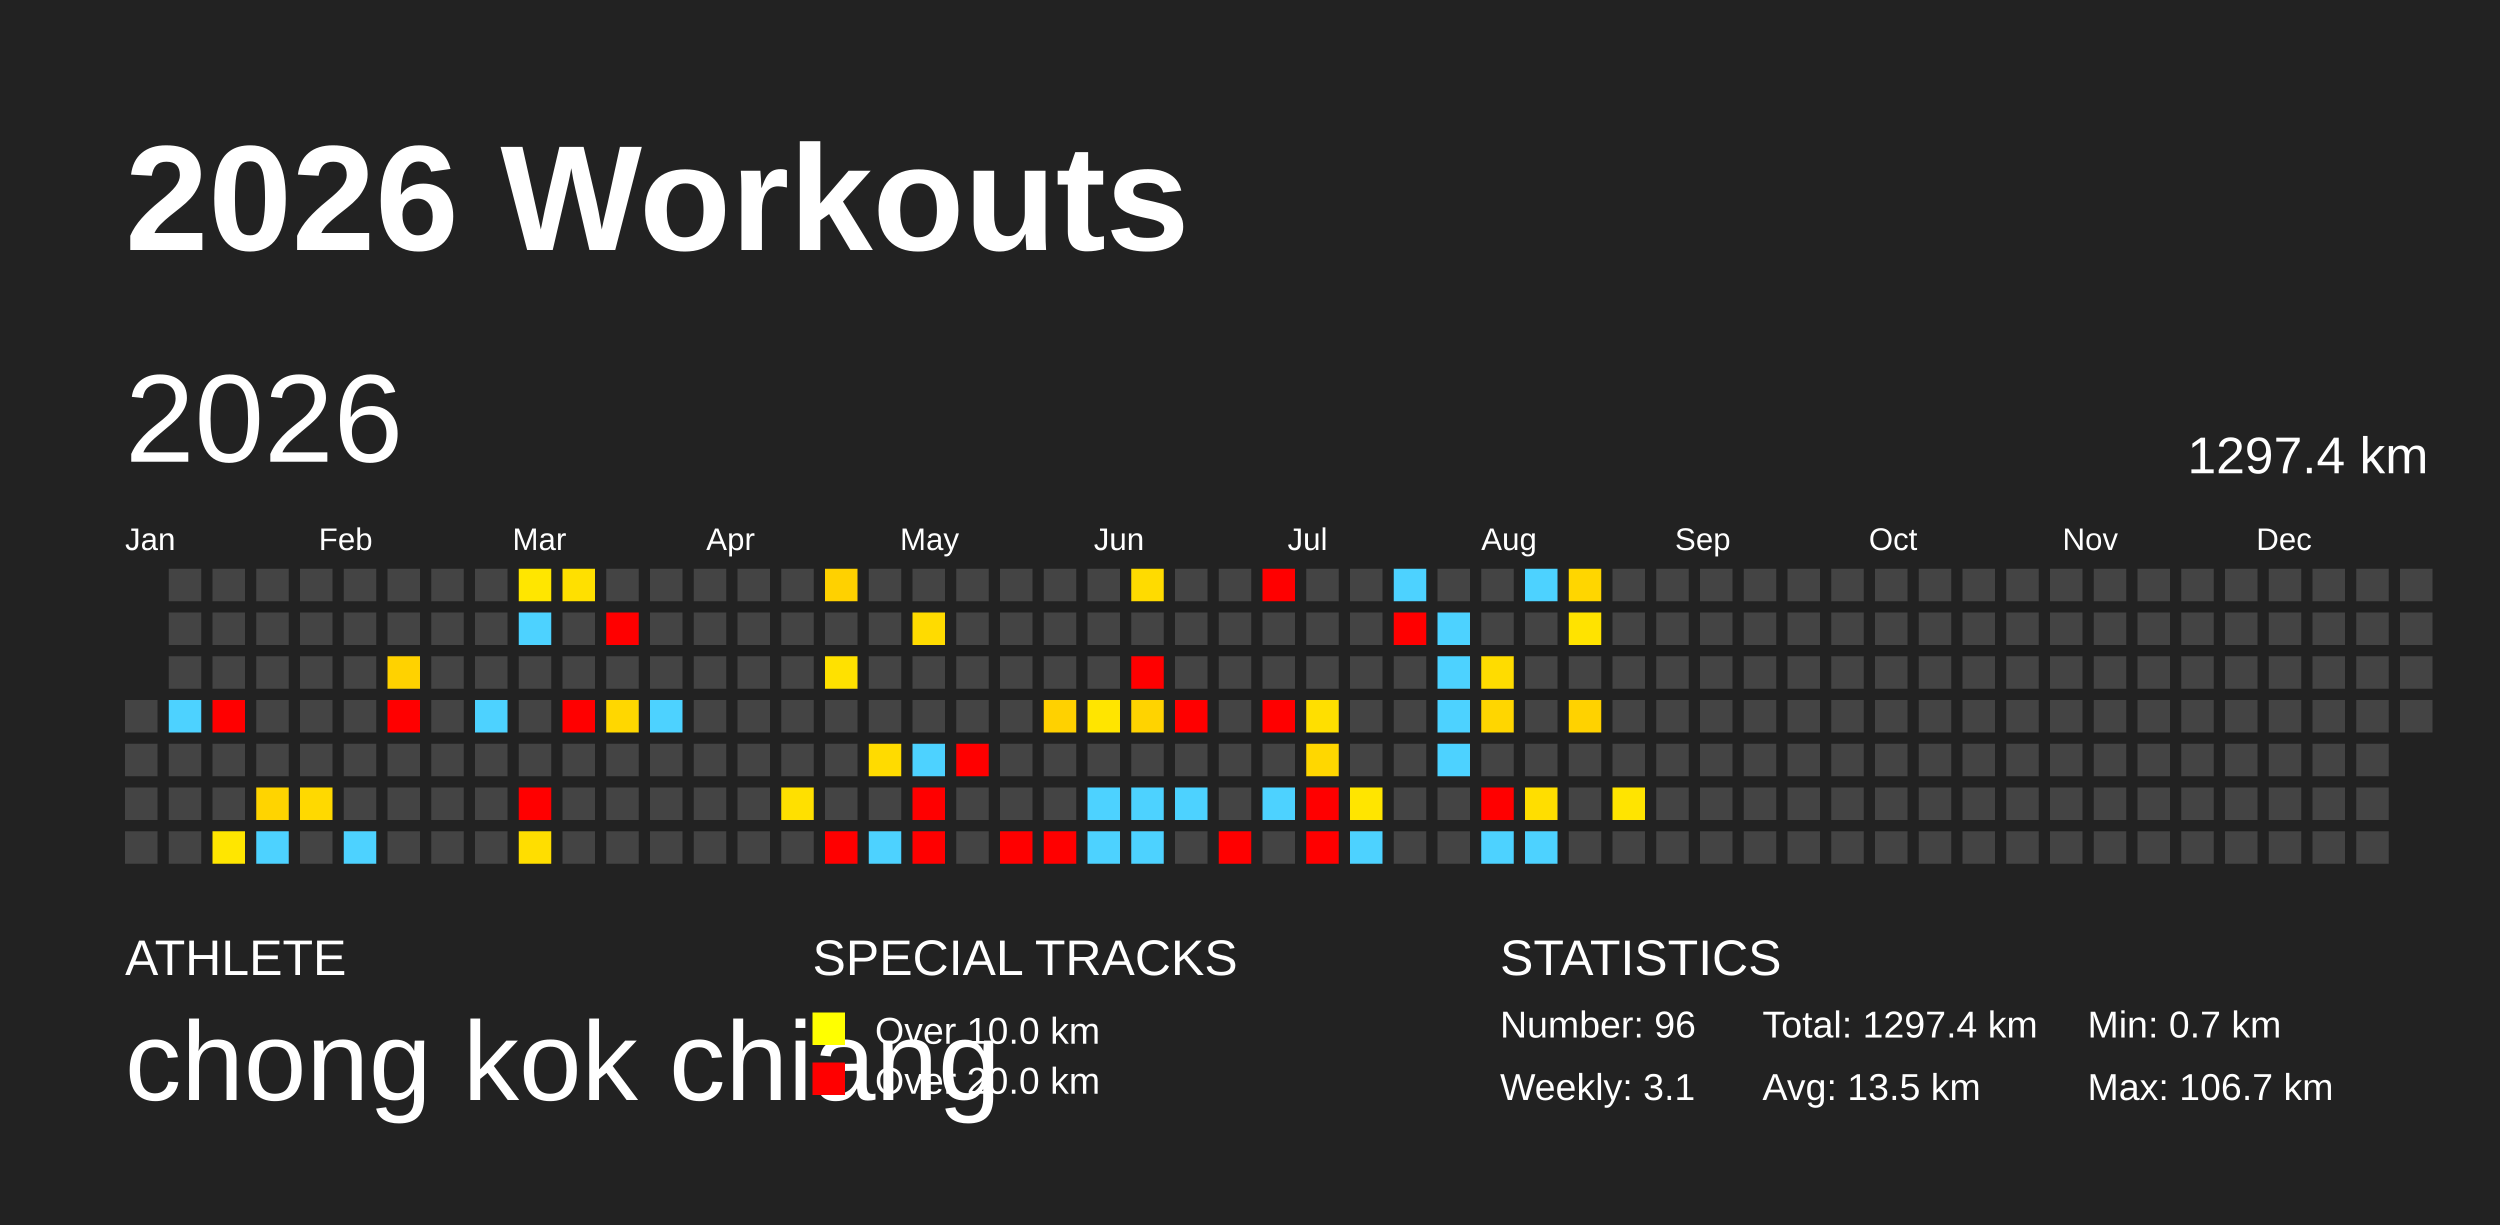
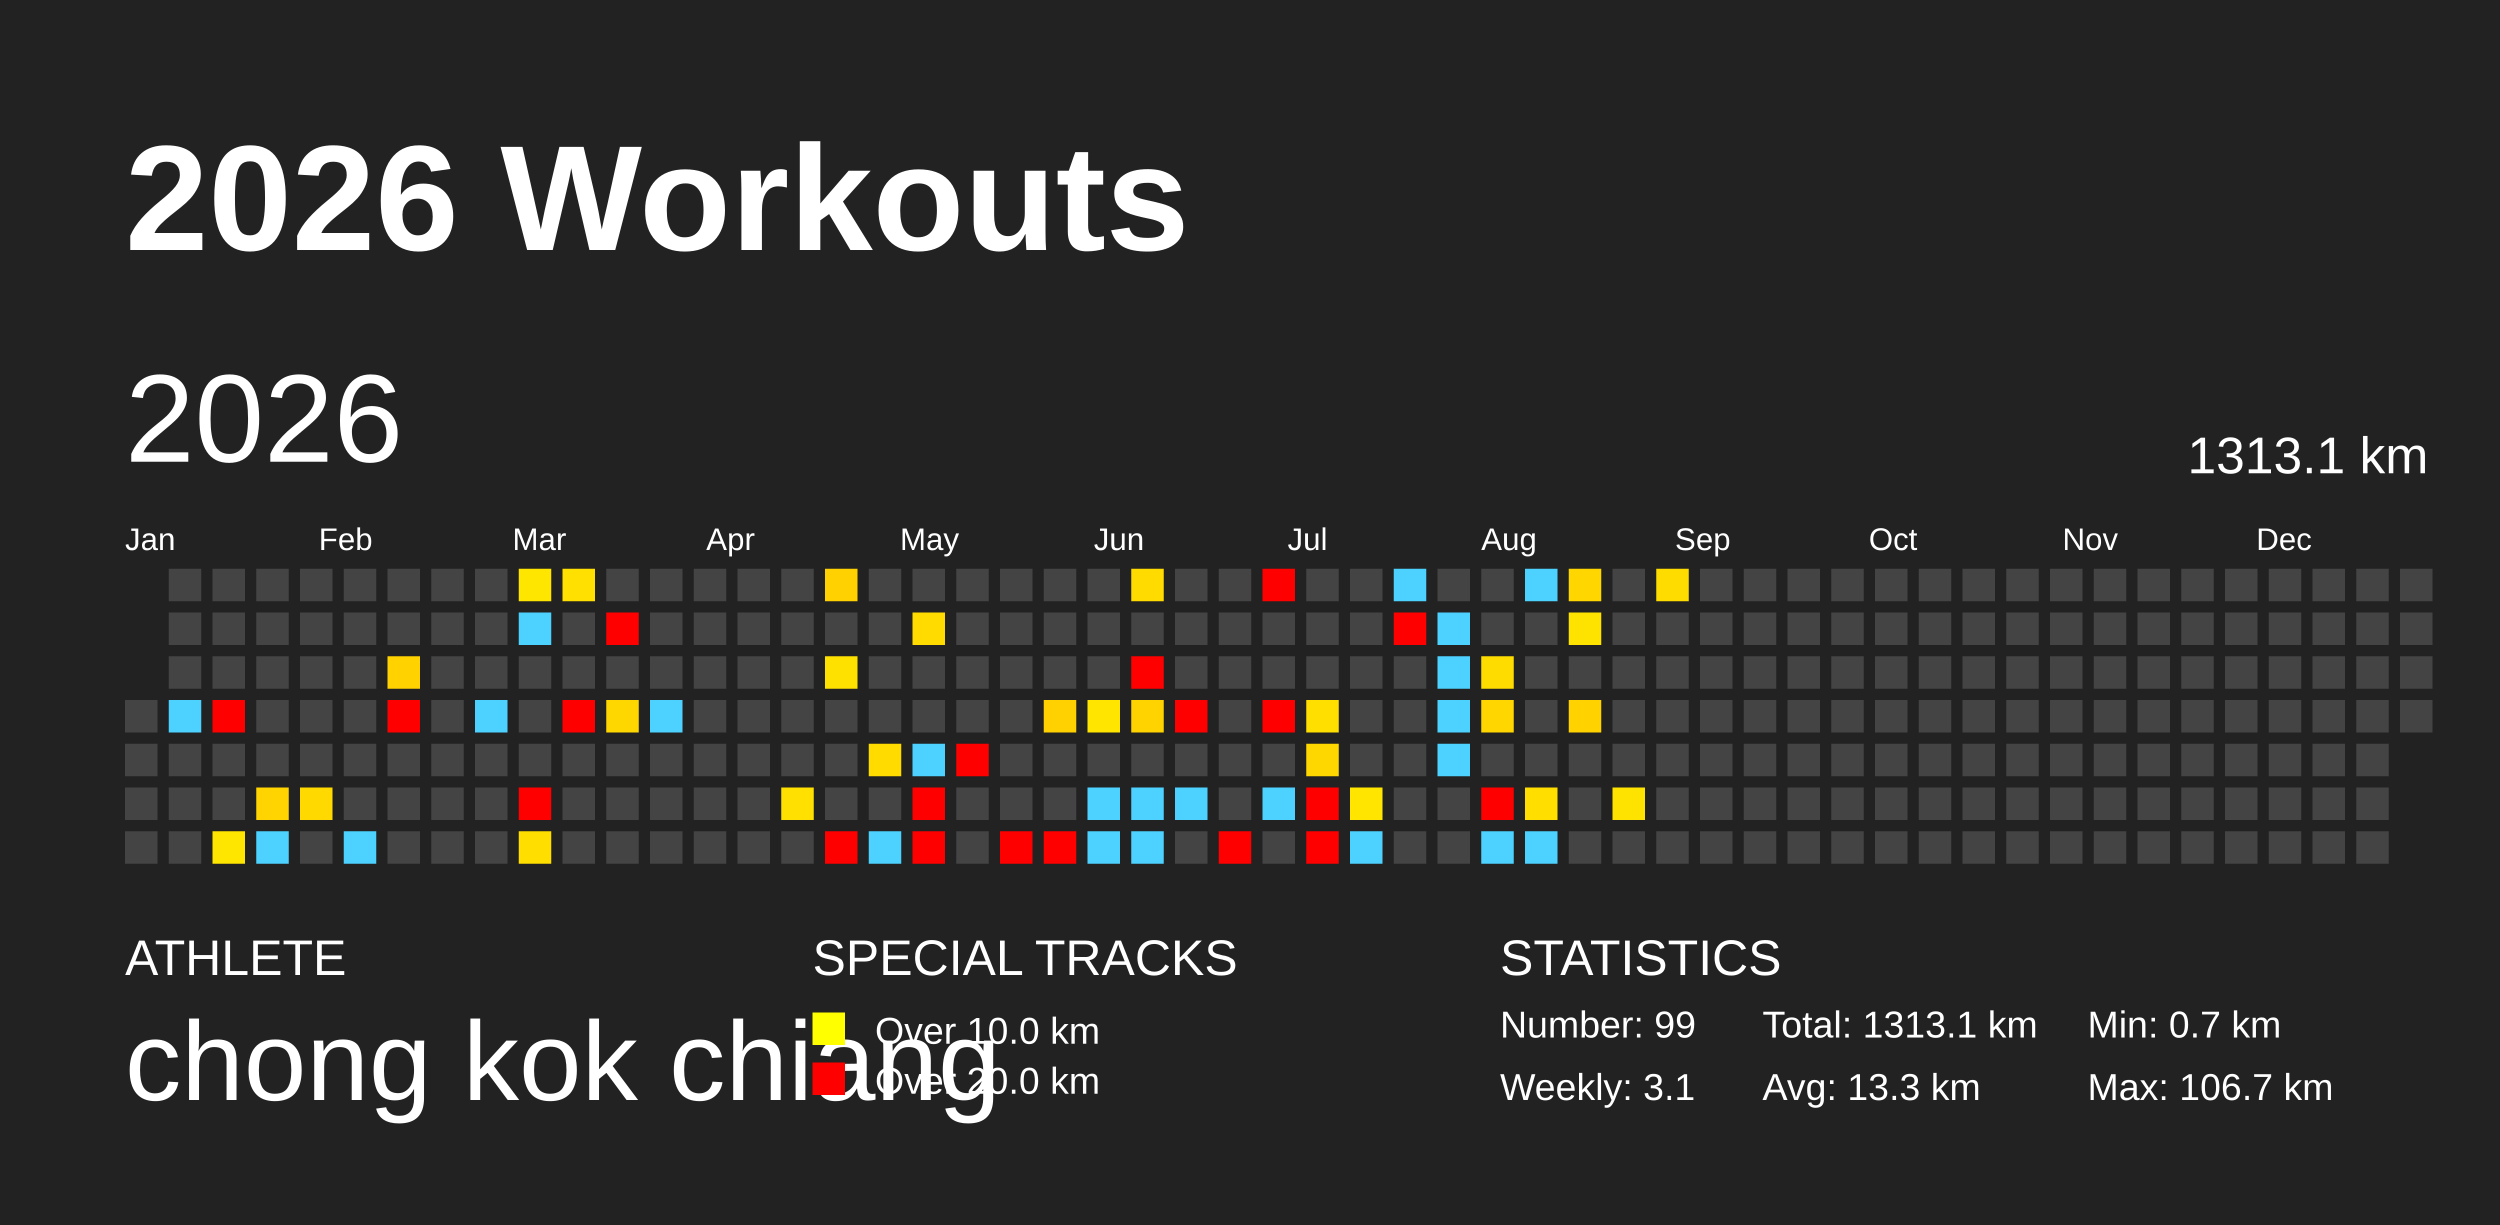
<svg xmlns="http://www.w3.org/2000/svg" baseProfile="full" height="98mm" version="1.1" viewBox="0,0,200,98" width="200mm">
  <defs />
  <rect fill="#222222" height="98" width="200" x="0" y="0" />
  <text fill="#FFFFFF" style="font-size:12px; font-family:Arial; font-weight:bold;" x="10" y="20">2026 Workouts</text>
  <text fill="#FFFFFF" style="font-size:4px; font-family:Arial" x="10" y="78">ATHLETE</text>
  <text fill="#FFFFFF" style="font-size:9px; font-family:Arial" x="10" y="88">chong kok chiang</text>
  <text fill="#FFFFFF" style="font-size:4px; font-family:Arial" x="65" y="78">SPECIAL TRACKS</text>
  <rect fill="yellow" height="2.6" width="2.6" x="65" y="81" />
  <text fill="#FFFFFF" style="font-size:3px; font-family:Arial" x="70" y="83.5">Over 10.0 km</text>
  <rect fill="red" height="2.6" width="2.6" x="65" y="85" />
  <text fill="#FFFFFF" style="font-size:3px; font-family:Arial" x="70" y="87.5">Over 20.0 km</text>
  <text fill="#FFFFFF" style="font-size:4px; font-family:Arial" x="120" y="78">STATISTICS</text>
-   <text fill="#FFFFFF" style="font-size:3px; font-family:Arial" x="120" y="83">Number: 96</text>
+   <text fill="#FFFFFF" style="font-size:3px; font-family:Arial" x="120" y="83">Number: 99</text>
  <text fill="#FFFFFF" style="font-size:3px; font-family:Arial" x="120" y="88">Weekly: 3.1</text>
-   <text fill="#FFFFFF" style="font-size:3px; font-family:Arial" x="141" y="83">Total: 1297.4 km</text>
-   <text fill="#FFFFFF" style="font-size:3px; font-family:Arial" x="141" y="88">Avg: 13.5 km</text>
+   <text fill="#FFFFFF" style="font-size:3px; font-family:Arial" x="141" y="83">Total: 1313.1 km</text>
+   <text fill="#FFFFFF" style="font-size:3px; font-family:Arial" x="141" y="88">Avg: 13.3 km</text>
  <text fill="#FFFFFF" style="font-size:3px; font-family:Arial" x="167" y="83">Min: 0.7 km</text>
  <text fill="#FFFFFF" style="font-size:3px; font-family:Arial" x="167" y="88">Max: 106.7 km</text>
  <text dominant-baseline="hanging" fill="#FFFFFF" style="font-size:10.0px; font-family:Arial;" x="10" y="30">2026</text>
-   <text dominant-baseline="hanging" fill="#FFFFFF" style="font-size:4.125px; font-family:Arial;" x="175" y="35">1297.4 km</text>
+   <text dominant-baseline="hanging" fill="#FFFFFF" style="font-size:4.125px; font-family:Arial;" x="175" y="35">1313.1 km</text>
  <text fill="#FFFFFF" style="font-size:2.5px; font-family:Arial" x="10.0" y="44">Jan</text>
  <text fill="#FFFFFF" style="font-size:2.5px; font-family:Arial" x="25.5" y="44">Feb</text>
  <text fill="#FFFFFF" style="font-size:2.5px; font-family:Arial" x="41.0" y="44">Mar</text>
  <text fill="#FFFFFF" style="font-size:2.5px; font-family:Arial" x="56.5" y="44">Apr</text>
  <text fill="#FFFFFF" style="font-size:2.5px; font-family:Arial" x="72.0" y="44">May</text>
  <text fill="#FFFFFF" style="font-size:2.5px; font-family:Arial" x="87.5" y="44">Jun</text>
  <text fill="#FFFFFF" style="font-size:2.5px; font-family:Arial" x="103.0" y="44">Jul</text>
  <text fill="#FFFFFF" style="font-size:2.5px; font-family:Arial" x="118.5" y="44">Aug</text>
  <text fill="#FFFFFF" style="font-size:2.5px; font-family:Arial" x="134.0" y="44">Sep</text>
  <text fill="#FFFFFF" style="font-size:2.5px; font-family:Arial" x="149.5" y="44">Oct</text>
  <text fill="#FFFFFF" style="font-size:2.5px; font-family:Arial" x="165.0" y="44">Nov</text>
  <text fill="#FFFFFF" style="font-size:2.5px; font-family:Arial" x="180.5" y="44">Dec</text>
  <rect fill="#444444" height="2.6" width="2.6" x="10.0" y="56.0" />
  <rect fill="#444444" height="2.6" width="2.6" x="10.0" y="59.5" />
  <rect fill="#444444" height="2.6" width="2.6" x="10.0" y="63.0" />
  <rect fill="#444444" height="2.6" width="2.6" x="10.0" y="66.5" />
  <rect fill="#444444" height="2.6" width="2.6" x="13.5" y="45.5" />
  <rect fill="#444444" height="2.6" width="2.6" x="13.5" y="49.0" />
  <rect fill="#444444" height="2.6" width="2.6" x="13.5" y="52.5" />
  <rect fill="#4dd2ff" height="2.6" width="2.6" x="13.5" y="56.0" />
  <rect fill="#444444" height="2.6" width="2.6" x="13.5" y="59.5" />
  <rect fill="#444444" height="2.6" width="2.6" x="13.5" y="63.0" />
  <rect fill="#444444" height="2.6" width="2.6" x="13.5" y="66.5" />
  <rect fill="#444444" height="2.6" width="2.6" x="17.0" y="45.5" />
  <rect fill="#444444" height="2.6" width="2.6" x="17.0" y="49.0" />
  <rect fill="#444444" height="2.6" width="2.6" x="17.0" y="52.5" />
  <rect fill="red" height="2.6" width="2.6" x="17.0" y="56.0" />
  <rect fill="#444444" height="2.6" width="2.6" x="17.0" y="59.5" />
  <rect fill="#444444" height="2.6" width="2.6" x="17.0" y="63.0" />
  <rect fill="#ffe600" height="2.6" width="2.6" x="17.0" y="66.5" />
  <rect fill="#444444" height="2.6" width="2.6" x="20.5" y="45.5" />
  <rect fill="#444444" height="2.6" width="2.6" x="20.5" y="49.0" />
  <rect fill="#444444" height="2.6" width="2.6" x="20.5" y="52.5" />
  <rect fill="#444444" height="2.6" width="2.6" x="20.5" y="56.0" />
  <rect fill="#444444" height="2.6" width="2.6" x="20.5" y="59.5" />
  <rect fill="#ffd400" height="2.6" width="2.6" x="20.5" y="63.0" />
  <rect fill="#4dd2ff" height="2.6" width="2.6" x="20.5" y="66.5" />
  <rect fill="#444444" height="2.6" width="2.6" x="24.0" y="45.5" />
  <rect fill="#444444" height="2.6" width="2.6" x="24.0" y="49.0" />
  <rect fill="#444444" height="2.6" width="2.6" x="24.0" y="52.5" />
  <rect fill="#444444" height="2.6" width="2.6" x="24.0" y="56.0" />
  <rect fill="#444444" height="2.6" width="2.6" x="24.0" y="59.5" />
  <rect fill="#ffd900" height="2.6" width="2.6" x="24.0" y="63.0" />
  <rect fill="#444444" height="2.6" width="2.6" x="24.0" y="66.5" />
  <rect fill="#444444" height="2.6" width="2.6" x="27.5" y="45.5" />
  <rect fill="#444444" height="2.6" width="2.6" x="27.5" y="49.0" />
  <rect fill="#444444" height="2.6" width="2.6" x="27.5" y="52.5" />
  <rect fill="#444444" height="2.6" width="2.6" x="27.5" y="56.0" />
  <rect fill="#444444" height="2.6" width="2.6" x="27.5" y="59.5" />
  <rect fill="#444444" height="2.6" width="2.6" x="27.5" y="63.0" />
  <rect fill="#4dd2ff" height="2.6" width="2.6" x="27.5" y="66.5" />
  <rect fill="#444444" height="2.6" width="2.6" x="31.0" y="45.5" />
  <rect fill="#444444" height="2.6" width="2.6" x="31.0" y="49.0" />
  <rect fill="#ffd200" height="2.6" width="2.6" x="31.0" y="52.5" />
  <rect fill="red" height="2.6" width="2.6" x="31.0" y="56.0" />
  <rect fill="#444444" height="2.6" width="2.6" x="31.0" y="59.5" />
  <rect fill="#444444" height="2.6" width="2.6" x="31.0" y="63.0" />
  <rect fill="#444444" height="2.6" width="2.6" x="31.0" y="66.5" />
  <rect fill="#444444" height="2.6" width="2.6" x="34.5" y="45.5" />
  <rect fill="#444444" height="2.6" width="2.6" x="34.5" y="49.0" />
  <rect fill="#444444" height="2.6" width="2.6" x="34.5" y="52.5" />
  <rect fill="#444444" height="2.6" width="2.6" x="34.5" y="56.0" />
  <rect fill="#444444" height="2.6" width="2.6" x="34.5" y="59.5" />
  <rect fill="#444444" height="2.6" width="2.6" x="34.5" y="63.0" />
  <rect fill="#444444" height="2.6" width="2.6" x="34.5" y="66.5" />
  <rect fill="#444444" height="2.6" width="2.6" x="38.0" y="45.5" />
  <rect fill="#444444" height="2.6" width="2.6" x="38.0" y="49.0" />
  <rect fill="#444444" height="2.6" width="2.6" x="38.0" y="52.5" />
  <rect fill="#4dd2ff" height="2.6" width="2.6" x="38.0" y="56.0" />
  <rect fill="#444444" height="2.6" width="2.6" x="38.0" y="59.5" />
  <rect fill="#444444" height="2.6" width="2.6" x="38.0" y="63.0" />
  <rect fill="#444444" height="2.6" width="2.6" x="38.0" y="66.5" />
  <rect fill="#ffe600" height="2.6" width="2.6" x="41.5" y="45.5" />
  <rect fill="#4dd2ff" height="2.6" width="2.6" x="41.5" y="49.0" />
  <rect fill="#444444" height="2.6" width="2.6" x="41.5" y="52.5" />
  <rect fill="#444444" height="2.6" width="2.6" x="41.5" y="56.0" />
  <rect fill="#444444" height="2.6" width="2.6" x="41.5" y="59.5" />
  <rect fill="red" height="2.6" width="2.6" x="41.5" y="63.0" />
  <rect fill="#ffde00" height="2.6" width="2.6" x="41.5" y="66.5" />
  <rect fill="#ffe000" height="2.6" width="2.6" x="45.0" y="45.5" />
  <rect fill="#444444" height="2.6" width="2.6" x="45.0" y="49.0" />
  <rect fill="#444444" height="2.6" width="2.6" x="45.0" y="52.5" />
  <rect fill="red" height="2.6" width="2.6" x="45.0" y="56.0" />
  <rect fill="#444444" height="2.6" width="2.6" x="45.0" y="59.5" />
  <rect fill="#444444" height="2.6" width="2.6" x="45.0" y="63.0" />
  <rect fill="#444444" height="2.6" width="2.6" x="45.0" y="66.5" />
  <rect fill="#444444" height="2.6" width="2.6" x="48.5" y="45.5" />
  <rect fill="red" height="2.6" width="2.6" x="48.5" y="49.0" />
  <rect fill="#444444" height="2.6" width="2.6" x="48.5" y="52.5" />
  <rect fill="#ffd700" height="2.6" width="2.6" x="48.5" y="56.0" />
  <rect fill="#444444" height="2.6" width="2.6" x="48.5" y="59.5" />
  <rect fill="#444444" height="2.6" width="2.6" x="48.5" y="63.0" />
  <rect fill="#444444" height="2.6" width="2.6" x="48.5" y="66.5" />
  <rect fill="#444444" height="2.6" width="2.6" x="52.0" y="45.5" />
  <rect fill="#444444" height="2.6" width="2.6" x="52.0" y="49.0" />
  <rect fill="#444444" height="2.6" width="2.6" x="52.0" y="52.5" />
  <rect fill="#4dd2ff" height="2.6" width="2.6" x="52.0" y="56.0" />
  <rect fill="#444444" height="2.6" width="2.6" x="52.0" y="59.5" />
  <rect fill="#444444" height="2.6" width="2.6" x="52.0" y="63.0" />
  <rect fill="#444444" height="2.6" width="2.6" x="52.0" y="66.5" />
  <rect fill="#444444" height="2.6" width="2.6" x="55.5" y="45.5" />
  <rect fill="#444444" height="2.6" width="2.6" x="55.5" y="49.0" />
  <rect fill="#444444" height="2.6" width="2.6" x="55.5" y="52.5" />
  <rect fill="#444444" height="2.6" width="2.6" x="55.5" y="56.0" />
  <rect fill="#444444" height="2.6" width="2.6" x="55.5" y="59.5" />
  <rect fill="#444444" height="2.6" width="2.6" x="55.5" y="63.0" />
  <rect fill="#444444" height="2.6" width="2.6" x="55.5" y="66.5" />
  <rect fill="#444444" height="2.6" width="2.6" x="59.0" y="45.5" />
  <rect fill="#444444" height="2.6" width="2.6" x="59.0" y="49.0" />
  <rect fill="#444444" height="2.6" width="2.6" x="59.0" y="52.5" />
  <rect fill="#444444" height="2.6" width="2.6" x="59.0" y="56.0" />
  <rect fill="#444444" height="2.6" width="2.6" x="59.0" y="59.5" />
  <rect fill="#444444" height="2.6" width="2.6" x="59.0" y="63.0" />
  <rect fill="#444444" height="2.6" width="2.6" x="59.0" y="66.5" />
  <rect fill="#444444" height="2.6" width="2.6" x="62.5" y="45.5" />
  <rect fill="#444444" height="2.6" width="2.6" x="62.5" y="49.0" />
  <rect fill="#444444" height="2.6" width="2.6" x="62.5" y="52.5" />
  <rect fill="#444444" height="2.6" width="2.6" x="62.5" y="56.0" />
  <rect fill="#444444" height="2.6" width="2.6" x="62.5" y="59.5" />
  <rect fill="#ffe000" height="2.6" width="2.6" x="62.5" y="63.0" />
  <rect fill="#444444" height="2.6" width="2.6" x="62.5" y="66.5" />
  <rect fill="#ffd100" height="2.6" width="2.6" x="66.0" y="45.5" />
  <rect fill="#444444" height="2.6" width="2.6" x="66.0" y="49.0" />
  <rect fill="#ffe100" height="2.6" width="2.6" x="66.0" y="52.5" />
  <rect fill="#444444" height="2.6" width="2.6" x="66.0" y="56.0" />
  <rect fill="#444444" height="2.6" width="2.6" x="66.0" y="59.5" />
  <rect fill="#444444" height="2.6" width="2.6" x="66.0" y="63.0" />
  <rect fill="red" height="2.6" width="2.6" x="66.0" y="66.5" />
  <rect fill="#444444" height="2.6" width="2.6" x="69.5" y="45.5" />
  <rect fill="#444444" height="2.6" width="2.6" x="69.5" y="49.0" />
  <rect fill="#444444" height="2.6" width="2.6" x="69.5" y="52.5" />
  <rect fill="#444444" height="2.6" width="2.6" x="69.5" y="56.0" />
  <rect fill="#ffdb00" height="2.6" width="2.6" x="69.5" y="59.5" />
  <rect fill="#444444" height="2.6" width="2.6" x="69.5" y="63.0" />
  <rect fill="#4dd2ff" height="2.6" width="2.6" x="69.5" y="66.5" />
  <rect fill="#444444" height="2.6" width="2.6" x="73.0" y="45.5" />
  <rect fill="#ffdb00" height="2.6" width="2.6" x="73.0" y="49.0" />
  <rect fill="#444444" height="2.6" width="2.6" x="73.0" y="52.5" />
  <rect fill="#444444" height="2.6" width="2.6" x="73.0" y="56.0" />
  <rect fill="#4dd2ff" height="2.6" width="2.6" x="73.0" y="59.5" />
  <rect fill="red" height="2.6" width="2.6" x="73.0" y="63.0" />
  <rect fill="red" height="2.6" width="2.6" x="73.0" y="66.5" />
  <rect fill="#444444" height="2.6" width="2.6" x="76.5" y="45.5" />
  <rect fill="#444444" height="2.6" width="2.6" x="76.5" y="49.0" />
  <rect fill="#444444" height="2.6" width="2.6" x="76.5" y="52.5" />
  <rect fill="#444444" height="2.6" width="2.6" x="76.5" y="56.0" />
  <rect fill="red" height="2.6" width="2.6" x="76.5" y="59.5" />
  <rect fill="#444444" height="2.6" width="2.6" x="76.5" y="63.0" />
  <rect fill="#444444" height="2.6" width="2.6" x="76.5" y="66.5" />
  <rect fill="#444444" height="2.6" width="2.6" x="80.0" y="45.5" />
  <rect fill="#444444" height="2.6" width="2.6" x="80.0" y="49.0" />
  <rect fill="#444444" height="2.6" width="2.6" x="80.0" y="52.5" />
  <rect fill="#444444" height="2.6" width="2.6" x="80.0" y="56.0" />
  <rect fill="#444444" height="2.6" width="2.6" x="80.0" y="59.5" />
  <rect fill="#444444" height="2.6" width="2.6" x="80.0" y="63.0" />
  <rect fill="red" height="2.6" width="2.6" x="80.0" y="66.5" />
  <rect fill="#444444" height="2.6" width="2.6" x="83.5" y="45.5" />
  <rect fill="#444444" height="2.6" width="2.6" x="83.5" y="49.0" />
  <rect fill="#444444" height="2.6" width="2.6" x="83.5" y="52.5" />
  <rect fill="#ffd100" height="2.6" width="2.6" x="83.5" y="56.0" />
  <rect fill="#444444" height="2.6" width="2.6" x="83.5" y="59.5" />
  <rect fill="#444444" height="2.6" width="2.6" x="83.5" y="63.0" />
  <rect fill="red" height="2.6" width="2.6" x="83.5" y="66.5" />
  <rect fill="#444444" height="2.6" width="2.6" x="87.0" y="45.5" />
  <rect fill="#444444" height="2.6" width="2.6" x="87.0" y="49.0" />
  <rect fill="#444444" height="2.6" width="2.6" x="87.0" y="52.5" />
  <rect fill="#ffe500" height="2.6" width="2.6" x="87.0" y="56.0" />
  <rect fill="#444444" height="2.6" width="2.6" x="87.0" y="59.5" />
  <rect fill="#4dd2ff" height="2.6" width="2.6" x="87.0" y="63.0" />
  <rect fill="#4dd2ff" height="2.6" width="2.6" x="87.0" y="66.5" />
  <rect fill="#ffdb00" height="2.6" width="2.6" x="90.5" y="45.5" />
  <rect fill="#444444" height="2.6" width="2.6" x="90.5" y="49.0" />
  <rect fill="red" height="2.6" width="2.6" x="90.5" y="52.5" />
  <rect fill="#ffd300" height="2.6" width="2.6" x="90.5" y="56.0" />
  <rect fill="#444444" height="2.6" width="2.6" x="90.5" y="59.5" />
  <rect fill="#4dd2ff" height="2.6" width="2.6" x="90.5" y="63.0" />
  <rect fill="#4dd2ff" height="2.6" width="2.6" x="90.5" y="66.5" />
  <rect fill="#444444" height="2.6" width="2.6" x="94.0" y="45.5" />
  <rect fill="#444444" height="2.6" width="2.6" x="94.0" y="49.0" />
  <rect fill="#444444" height="2.6" width="2.6" x="94.0" y="52.5" />
  <rect fill="red" height="2.6" width="2.6" x="94.0" y="56.0" />
  <rect fill="#444444" height="2.6" width="2.6" x="94.0" y="59.5" />
  <rect fill="#4dd2ff" height="2.6" width="2.6" x="94.0" y="63.0" />
  <rect fill="#444444" height="2.6" width="2.6" x="94.0" y="66.5" />
  <rect fill="#444444" height="2.6" width="2.6" x="97.5" y="45.5" />
  <rect fill="#444444" height="2.6" width="2.6" x="97.5" y="49.0" />
  <rect fill="#444444" height="2.6" width="2.6" x="97.5" y="52.5" />
  <rect fill="#444444" height="2.6" width="2.6" x="97.5" y="56.0" />
  <rect fill="#444444" height="2.6" width="2.6" x="97.5" y="59.5" />
  <rect fill="#444444" height="2.6" width="2.6" x="97.5" y="63.0" />
  <rect fill="red" height="2.6" width="2.6" x="97.5" y="66.5" />
  <rect fill="red" height="2.6" width="2.6" x="101.0" y="45.5" />
  <rect fill="#444444" height="2.6" width="2.6" x="101.0" y="49.0" />
  <rect fill="#444444" height="2.6" width="2.6" x="101.0" y="52.5" />
  <rect fill="red" height="2.6" width="2.6" x="101.0" y="56.0" />
  <rect fill="#444444" height="2.6" width="2.6" x="101.0" y="59.5" />
  <rect fill="#4dd2ff" height="2.6" width="2.6" x="101.0" y="63.0" />
  <rect fill="#444444" height="2.6" width="2.6" x="101.0" y="66.5" />
  <rect fill="#444444" height="2.6" width="2.6" x="104.5" y="45.5" />
  <rect fill="#444444" height="2.6" width="2.6" x="104.5" y="49.0" />
  <rect fill="#444444" height="2.6" width="2.6" x="104.5" y="52.5" />
  <rect fill="#ffdf00" height="2.6" width="2.6" x="104.5" y="56.0" />
  <rect fill="#ffd700" height="2.6" width="2.6" x="104.5" y="59.5" />
  <rect fill="red" height="2.6" width="2.6" x="104.5" y="63.0" />
  <rect fill="red" height="2.6" width="2.6" x="104.5" y="66.5" />
  <rect fill="#444444" height="2.6" width="2.6" x="108.0" y="45.5" />
  <rect fill="#444444" height="2.6" width="2.6" x="108.0" y="49.0" />
  <rect fill="#444444" height="2.6" width="2.6" x="108.0" y="52.5" />
  <rect fill="#444444" height="2.6" width="2.6" x="108.0" y="56.0" />
  <rect fill="#444444" height="2.6" width="2.6" x="108.0" y="59.5" />
  <rect fill="#ffe500" height="2.6" width="2.6" x="108.0" y="63.0" />
  <rect fill="#4dd2ff" height="2.6" width="2.6" x="108.0" y="66.5" />
  <rect fill="#4dd2ff" height="2.6" width="2.6" x="111.5" y="45.5" />
  <rect fill="red" height="2.6" width="2.6" x="111.5" y="49.0" />
  <rect fill="#444444" height="2.6" width="2.6" x="111.5" y="52.5" />
  <rect fill="#444444" height="2.6" width="2.6" x="111.5" y="56.0" />
  <rect fill="#444444" height="2.6" width="2.6" x="111.5" y="59.5" />
  <rect fill="#444444" height="2.6" width="2.6" x="111.5" y="63.0" />
  <rect fill="#444444" height="2.6" width="2.6" x="111.5" y="66.5" />
  <rect fill="#444444" height="2.6" width="2.6" x="115.0" y="45.5" />
  <rect fill="#4dd2ff" height="2.6" width="2.6" x="115.0" y="49.0" />
  <rect fill="#4dd2ff" height="2.6" width="2.6" x="115.0" y="52.5" />
  <rect fill="#4dd2ff" height="2.6" width="2.6" x="115.0" y="56.0" />
  <rect fill="#4dd2ff" height="2.6" width="2.6" x="115.0" y="59.5" />
  <rect fill="#444444" height="2.6" width="2.6" x="115.0" y="63.0" />
  <rect fill="#444444" height="2.6" width="2.6" x="115.0" y="66.5" />
  <rect fill="#444444" height="2.6" width="2.6" x="118.5" y="45.5" />
  <rect fill="#444444" height="2.6" width="2.6" x="118.5" y="49.0" />
  <rect fill="#ffdc00" height="2.6" width="2.6" x="118.5" y="52.5" />
  <rect fill="#ffd600" height="2.6" width="2.6" x="118.5" y="56.0" />
  <rect fill="#444444" height="2.6" width="2.6" x="118.5" y="59.5" />
  <rect fill="red" height="2.6" width="2.6" x="118.5" y="63.0" />
  <rect fill="#4dd2ff" height="2.6" width="2.6" x="118.5" y="66.5" />
  <rect fill="#4dd2ff" height="2.6" width="2.6" x="122.0" y="45.5" />
  <rect fill="#444444" height="2.6" width="2.6" x="122.0" y="49.0" />
  <rect fill="#444444" height="2.6" width="2.6" x="122.0" y="52.5" />
  <rect fill="#444444" height="2.6" width="2.6" x="122.0" y="56.0" />
  <rect fill="#444444" height="2.6" width="2.6" x="122.0" y="59.5" />
  <rect fill="#ffde00" height="2.6" width="2.6" x="122.0" y="63.0" />
  <rect fill="#4dd2ff" height="2.6" width="2.6" x="122.0" y="66.5" />
  <rect fill="#ffd600" height="2.6" width="2.6" x="125.5" y="45.5" />
  <rect fill="#ffe300" height="2.6" width="2.6" x="125.5" y="49.0" />
  <rect fill="#444444" height="2.6" width="2.6" x="125.5" y="52.5" />
  <rect fill="#ffd200" height="2.6" width="2.6" x="125.5" y="56.0" />
  <rect fill="#444444" height="2.6" width="2.6" x="125.5" y="59.5" />
  <rect fill="#444444" height="2.6" width="2.6" x="125.5" y="63.0" />
  <rect fill="#444444" height="2.6" width="2.6" x="125.5" y="66.5" />
  <rect fill="#444444" height="2.6" width="2.6" x="129.0" y="45.5" />
  <rect fill="#444444" height="2.6" width="2.6" x="129.0" y="49.0" />
  <rect fill="#444444" height="2.6" width="2.6" x="129.0" y="52.5" />
  <rect fill="#444444" height="2.6" width="2.6" x="129.0" y="56.0" />
  <rect fill="#444444" height="2.6" width="2.6" x="129.0" y="59.5" />
-   <rect fill="#ffe400" height="2.6" width="2.6" x="129.0" y="63.0" />
+   <rect fill="#ffe300" height="2.6" width="2.6" x="129.0" y="63.0" />
  <rect fill="#444444" height="2.6" width="2.6" x="129.0" y="66.5" />
-   <rect fill="#444444" height="2.6" width="2.6" x="132.5" y="45.5" />
+   <rect fill="#ffdc00" height="2.6" width="2.6" x="132.5" y="45.5" />
  <rect fill="#444444" height="2.6" width="2.6" x="132.5" y="49.0" />
  <rect fill="#444444" height="2.6" width="2.6" x="132.5" y="52.5" />
  <rect fill="#444444" height="2.6" width="2.6" x="132.5" y="56.0" />
  <rect fill="#444444" height="2.6" width="2.6" x="132.5" y="59.5" />
  <rect fill="#444444" height="2.6" width="2.6" x="132.5" y="63.0" />
  <rect fill="#444444" height="2.6" width="2.6" x="132.5" y="66.5" />
  <rect fill="#444444" height="2.6" width="2.6" x="136.0" y="45.5" />
  <rect fill="#444444" height="2.6" width="2.6" x="136.0" y="49.0" />
  <rect fill="#444444" height="2.6" width="2.6" x="136.0" y="52.5" />
  <rect fill="#444444" height="2.6" width="2.6" x="136.0" y="56.0" />
  <rect fill="#444444" height="2.6" width="2.6" x="136.0" y="59.5" />
  <rect fill="#444444" height="2.6" width="2.6" x="136.0" y="63.0" />
  <rect fill="#444444" height="2.6" width="2.6" x="136.0" y="66.5" />
  <rect fill="#444444" height="2.6" width="2.6" x="139.5" y="45.5" />
  <rect fill="#444444" height="2.6" width="2.6" x="139.5" y="49.0" />
  <rect fill="#444444" height="2.6" width="2.6" x="139.5" y="52.5" />
  <rect fill="#444444" height="2.6" width="2.6" x="139.5" y="56.0" />
  <rect fill="#444444" height="2.6" width="2.6" x="139.5" y="59.5" />
  <rect fill="#444444" height="2.6" width="2.6" x="139.5" y="63.0" />
  <rect fill="#444444" height="2.6" width="2.6" x="139.5" y="66.5" />
  <rect fill="#444444" height="2.6" width="2.6" x="143.0" y="45.5" />
  <rect fill="#444444" height="2.6" width="2.6" x="143.0" y="49.0" />
  <rect fill="#444444" height="2.6" width="2.6" x="143.0" y="52.5" />
  <rect fill="#444444" height="2.6" width="2.6" x="143.0" y="56.0" />
  <rect fill="#444444" height="2.6" width="2.6" x="143.0" y="59.5" />
  <rect fill="#444444" height="2.6" width="2.6" x="143.0" y="63.0" />
  <rect fill="#444444" height="2.6" width="2.6" x="143.0" y="66.5" />
  <rect fill="#444444" height="2.6" width="2.6" x="146.5" y="45.5" />
  <rect fill="#444444" height="2.6" width="2.6" x="146.5" y="49.0" />
  <rect fill="#444444" height="2.6" width="2.6" x="146.5" y="52.5" />
  <rect fill="#444444" height="2.6" width="2.6" x="146.5" y="56.0" />
  <rect fill="#444444" height="2.6" width="2.6" x="146.5" y="59.5" />
  <rect fill="#444444" height="2.6" width="2.6" x="146.5" y="63.0" />
  <rect fill="#444444" height="2.6" width="2.6" x="146.5" y="66.5" />
  <rect fill="#444444" height="2.6" width="2.6" x="150.0" y="45.5" />
  <rect fill="#444444" height="2.6" width="2.6" x="150.0" y="49.0" />
  <rect fill="#444444" height="2.6" width="2.6" x="150.0" y="52.5" />
  <rect fill="#444444" height="2.6" width="2.6" x="150.0" y="56.0" />
  <rect fill="#444444" height="2.6" width="2.6" x="150.0" y="59.5" />
  <rect fill="#444444" height="2.6" width="2.6" x="150.0" y="63.0" />
  <rect fill="#444444" height="2.6" width="2.6" x="150.0" y="66.5" />
  <rect fill="#444444" height="2.6" width="2.6" x="153.5" y="45.5" />
  <rect fill="#444444" height="2.6" width="2.6" x="153.5" y="49.0" />
  <rect fill="#444444" height="2.6" width="2.6" x="153.5" y="52.5" />
  <rect fill="#444444" height="2.6" width="2.6" x="153.5" y="56.0" />
  <rect fill="#444444" height="2.6" width="2.6" x="153.5" y="59.5" />
  <rect fill="#444444" height="2.6" width="2.6" x="153.5" y="63.0" />
  <rect fill="#444444" height="2.6" width="2.6" x="153.5" y="66.5" />
  <rect fill="#444444" height="2.6" width="2.6" x="157.0" y="45.5" />
  <rect fill="#444444" height="2.6" width="2.6" x="157.0" y="49.0" />
  <rect fill="#444444" height="2.6" width="2.6" x="157.0" y="52.5" />
  <rect fill="#444444" height="2.6" width="2.6" x="157.0" y="56.0" />
  <rect fill="#444444" height="2.6" width="2.6" x="157.0" y="59.5" />
  <rect fill="#444444" height="2.6" width="2.6" x="157.0" y="63.0" />
  <rect fill="#444444" height="2.6" width="2.6" x="157.0" y="66.5" />
  <rect fill="#444444" height="2.6" width="2.6" x="160.5" y="45.5" />
  <rect fill="#444444" height="2.6" width="2.6" x="160.5" y="49.0" />
  <rect fill="#444444" height="2.6" width="2.6" x="160.5" y="52.5" />
  <rect fill="#444444" height="2.6" width="2.6" x="160.5" y="56.0" />
  <rect fill="#444444" height="2.6" width="2.6" x="160.5" y="59.5" />
  <rect fill="#444444" height="2.6" width="2.6" x="160.5" y="63.0" />
  <rect fill="#444444" height="2.6" width="2.6" x="160.5" y="66.5" />
  <rect fill="#444444" height="2.6" width="2.6" x="164.0" y="45.5" />
  <rect fill="#444444" height="2.6" width="2.6" x="164.0" y="49.0" />
  <rect fill="#444444" height="2.6" width="2.6" x="164.0" y="52.5" />
  <rect fill="#444444" height="2.6" width="2.6" x="164.0" y="56.0" />
  <rect fill="#444444" height="2.6" width="2.6" x="164.0" y="59.5" />
  <rect fill="#444444" height="2.6" width="2.6" x="164.0" y="63.0" />
  <rect fill="#444444" height="2.6" width="2.6" x="164.0" y="66.5" />
  <rect fill="#444444" height="2.6" width="2.6" x="167.5" y="45.5" />
  <rect fill="#444444" height="2.6" width="2.6" x="167.5" y="49.0" />
  <rect fill="#444444" height="2.6" width="2.6" x="167.5" y="52.5" />
  <rect fill="#444444" height="2.6" width="2.6" x="167.5" y="56.0" />
  <rect fill="#444444" height="2.6" width="2.6" x="167.5" y="59.5" />
  <rect fill="#444444" height="2.6" width="2.6" x="167.5" y="63.0" />
  <rect fill="#444444" height="2.6" width="2.6" x="167.5" y="66.5" />
  <rect fill="#444444" height="2.6" width="2.6" x="171.0" y="45.5" />
  <rect fill="#444444" height="2.6" width="2.6" x="171.0" y="49.0" />
  <rect fill="#444444" height="2.6" width="2.6" x="171.0" y="52.5" />
  <rect fill="#444444" height="2.6" width="2.6" x="171.0" y="56.0" />
  <rect fill="#444444" height="2.6" width="2.6" x="171.0" y="59.5" />
  <rect fill="#444444" height="2.6" width="2.6" x="171.0" y="63.0" />
  <rect fill="#444444" height="2.6" width="2.6" x="171.0" y="66.5" />
  <rect fill="#444444" height="2.6" width="2.6" x="174.5" y="45.5" />
  <rect fill="#444444" height="2.6" width="2.6" x="174.5" y="49.0" />
  <rect fill="#444444" height="2.6" width="2.6" x="174.5" y="52.5" />
  <rect fill="#444444" height="2.6" width="2.6" x="174.5" y="56.0" />
  <rect fill="#444444" height="2.6" width="2.6" x="174.5" y="59.5" />
  <rect fill="#444444" height="2.6" width="2.6" x="174.5" y="63.0" />
  <rect fill="#444444" height="2.6" width="2.6" x="174.5" y="66.5" />
  <rect fill="#444444" height="2.6" width="2.6" x="178.0" y="45.5" />
  <rect fill="#444444" height="2.6" width="2.6" x="178.0" y="49.0" />
  <rect fill="#444444" height="2.6" width="2.6" x="178.0" y="52.5" />
  <rect fill="#444444" height="2.6" width="2.6" x="178.0" y="56.0" />
  <rect fill="#444444" height="2.6" width="2.6" x="178.0" y="59.5" />
  <rect fill="#444444" height="2.6" width="2.6" x="178.0" y="63.0" />
  <rect fill="#444444" height="2.6" width="2.6" x="178.0" y="66.5" />
  <rect fill="#444444" height="2.6" width="2.6" x="181.5" y="45.5" />
  <rect fill="#444444" height="2.6" width="2.6" x="181.5" y="49.0" />
  <rect fill="#444444" height="2.6" width="2.6" x="181.5" y="52.5" />
  <rect fill="#444444" height="2.6" width="2.6" x="181.5" y="56.0" />
  <rect fill="#444444" height="2.6" width="2.6" x="181.5" y="59.5" />
  <rect fill="#444444" height="2.6" width="2.6" x="181.5" y="63.0" />
  <rect fill="#444444" height="2.6" width="2.6" x="181.5" y="66.5" />
  <rect fill="#444444" height="2.6" width="2.6" x="185.0" y="45.5" />
  <rect fill="#444444" height="2.6" width="2.6" x="185.0" y="49.0" />
  <rect fill="#444444" height="2.6" width="2.6" x="185.0" y="52.5" />
  <rect fill="#444444" height="2.6" width="2.6" x="185.0" y="56.0" />
  <rect fill="#444444" height="2.6" width="2.6" x="185.0" y="59.5" />
  <rect fill="#444444" height="2.6" width="2.6" x="185.0" y="63.0" />
  <rect fill="#444444" height="2.6" width="2.6" x="185.0" y="66.5" />
  <rect fill="#444444" height="2.6" width="2.6" x="188.5" y="45.5" />
  <rect fill="#444444" height="2.6" width="2.6" x="188.5" y="49.0" />
  <rect fill="#444444" height="2.6" width="2.6" x="188.5" y="52.5" />
  <rect fill="#444444" height="2.6" width="2.6" x="188.5" y="56.0" />
  <rect fill="#444444" height="2.6" width="2.6" x="188.5" y="59.5" />
  <rect fill="#444444" height="2.6" width="2.6" x="188.5" y="63.0" />
  <rect fill="#444444" height="2.6" width="2.6" x="188.5" y="66.5" />
  <rect fill="#444444" height="2.6" width="2.6" x="192.0" y="45.5" />
  <rect fill="#444444" height="2.6" width="2.6" x="192.0" y="49.0" />
  <rect fill="#444444" height="2.6" width="2.6" x="192.0" y="52.5" />
  <rect fill="#444444" height="2.6" width="2.6" x="192.0" y="56.0" />
</svg>
